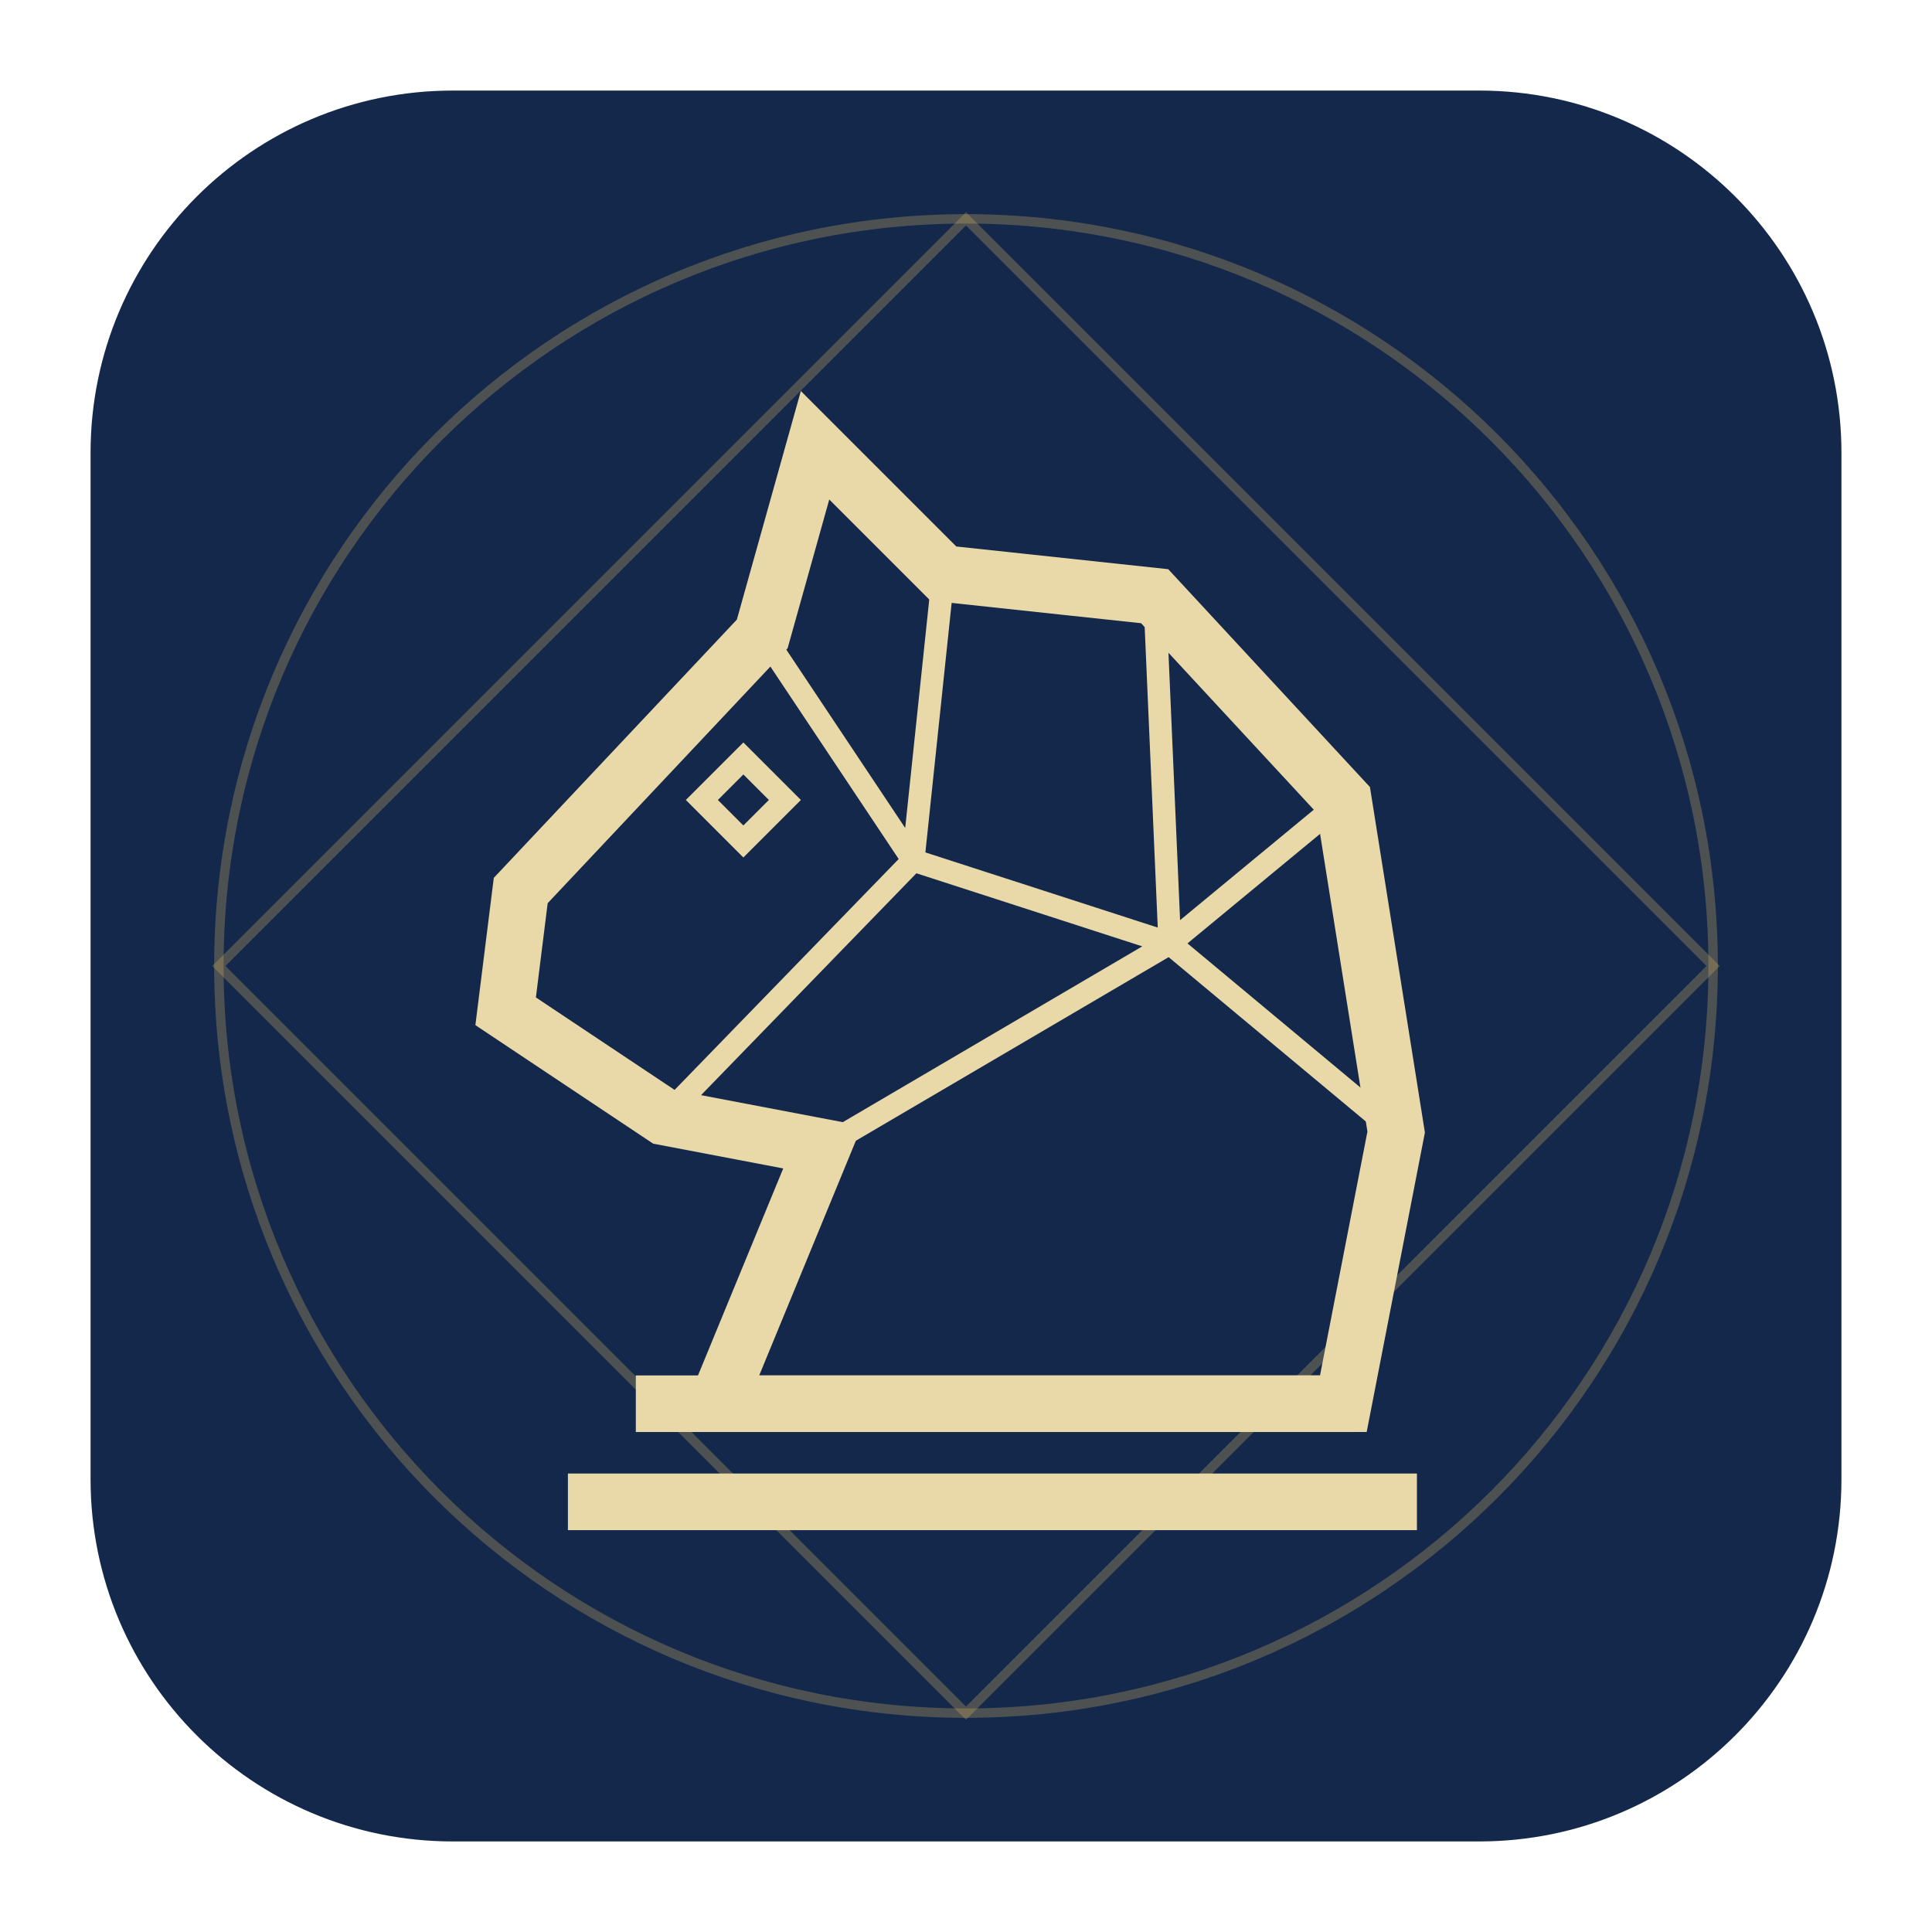
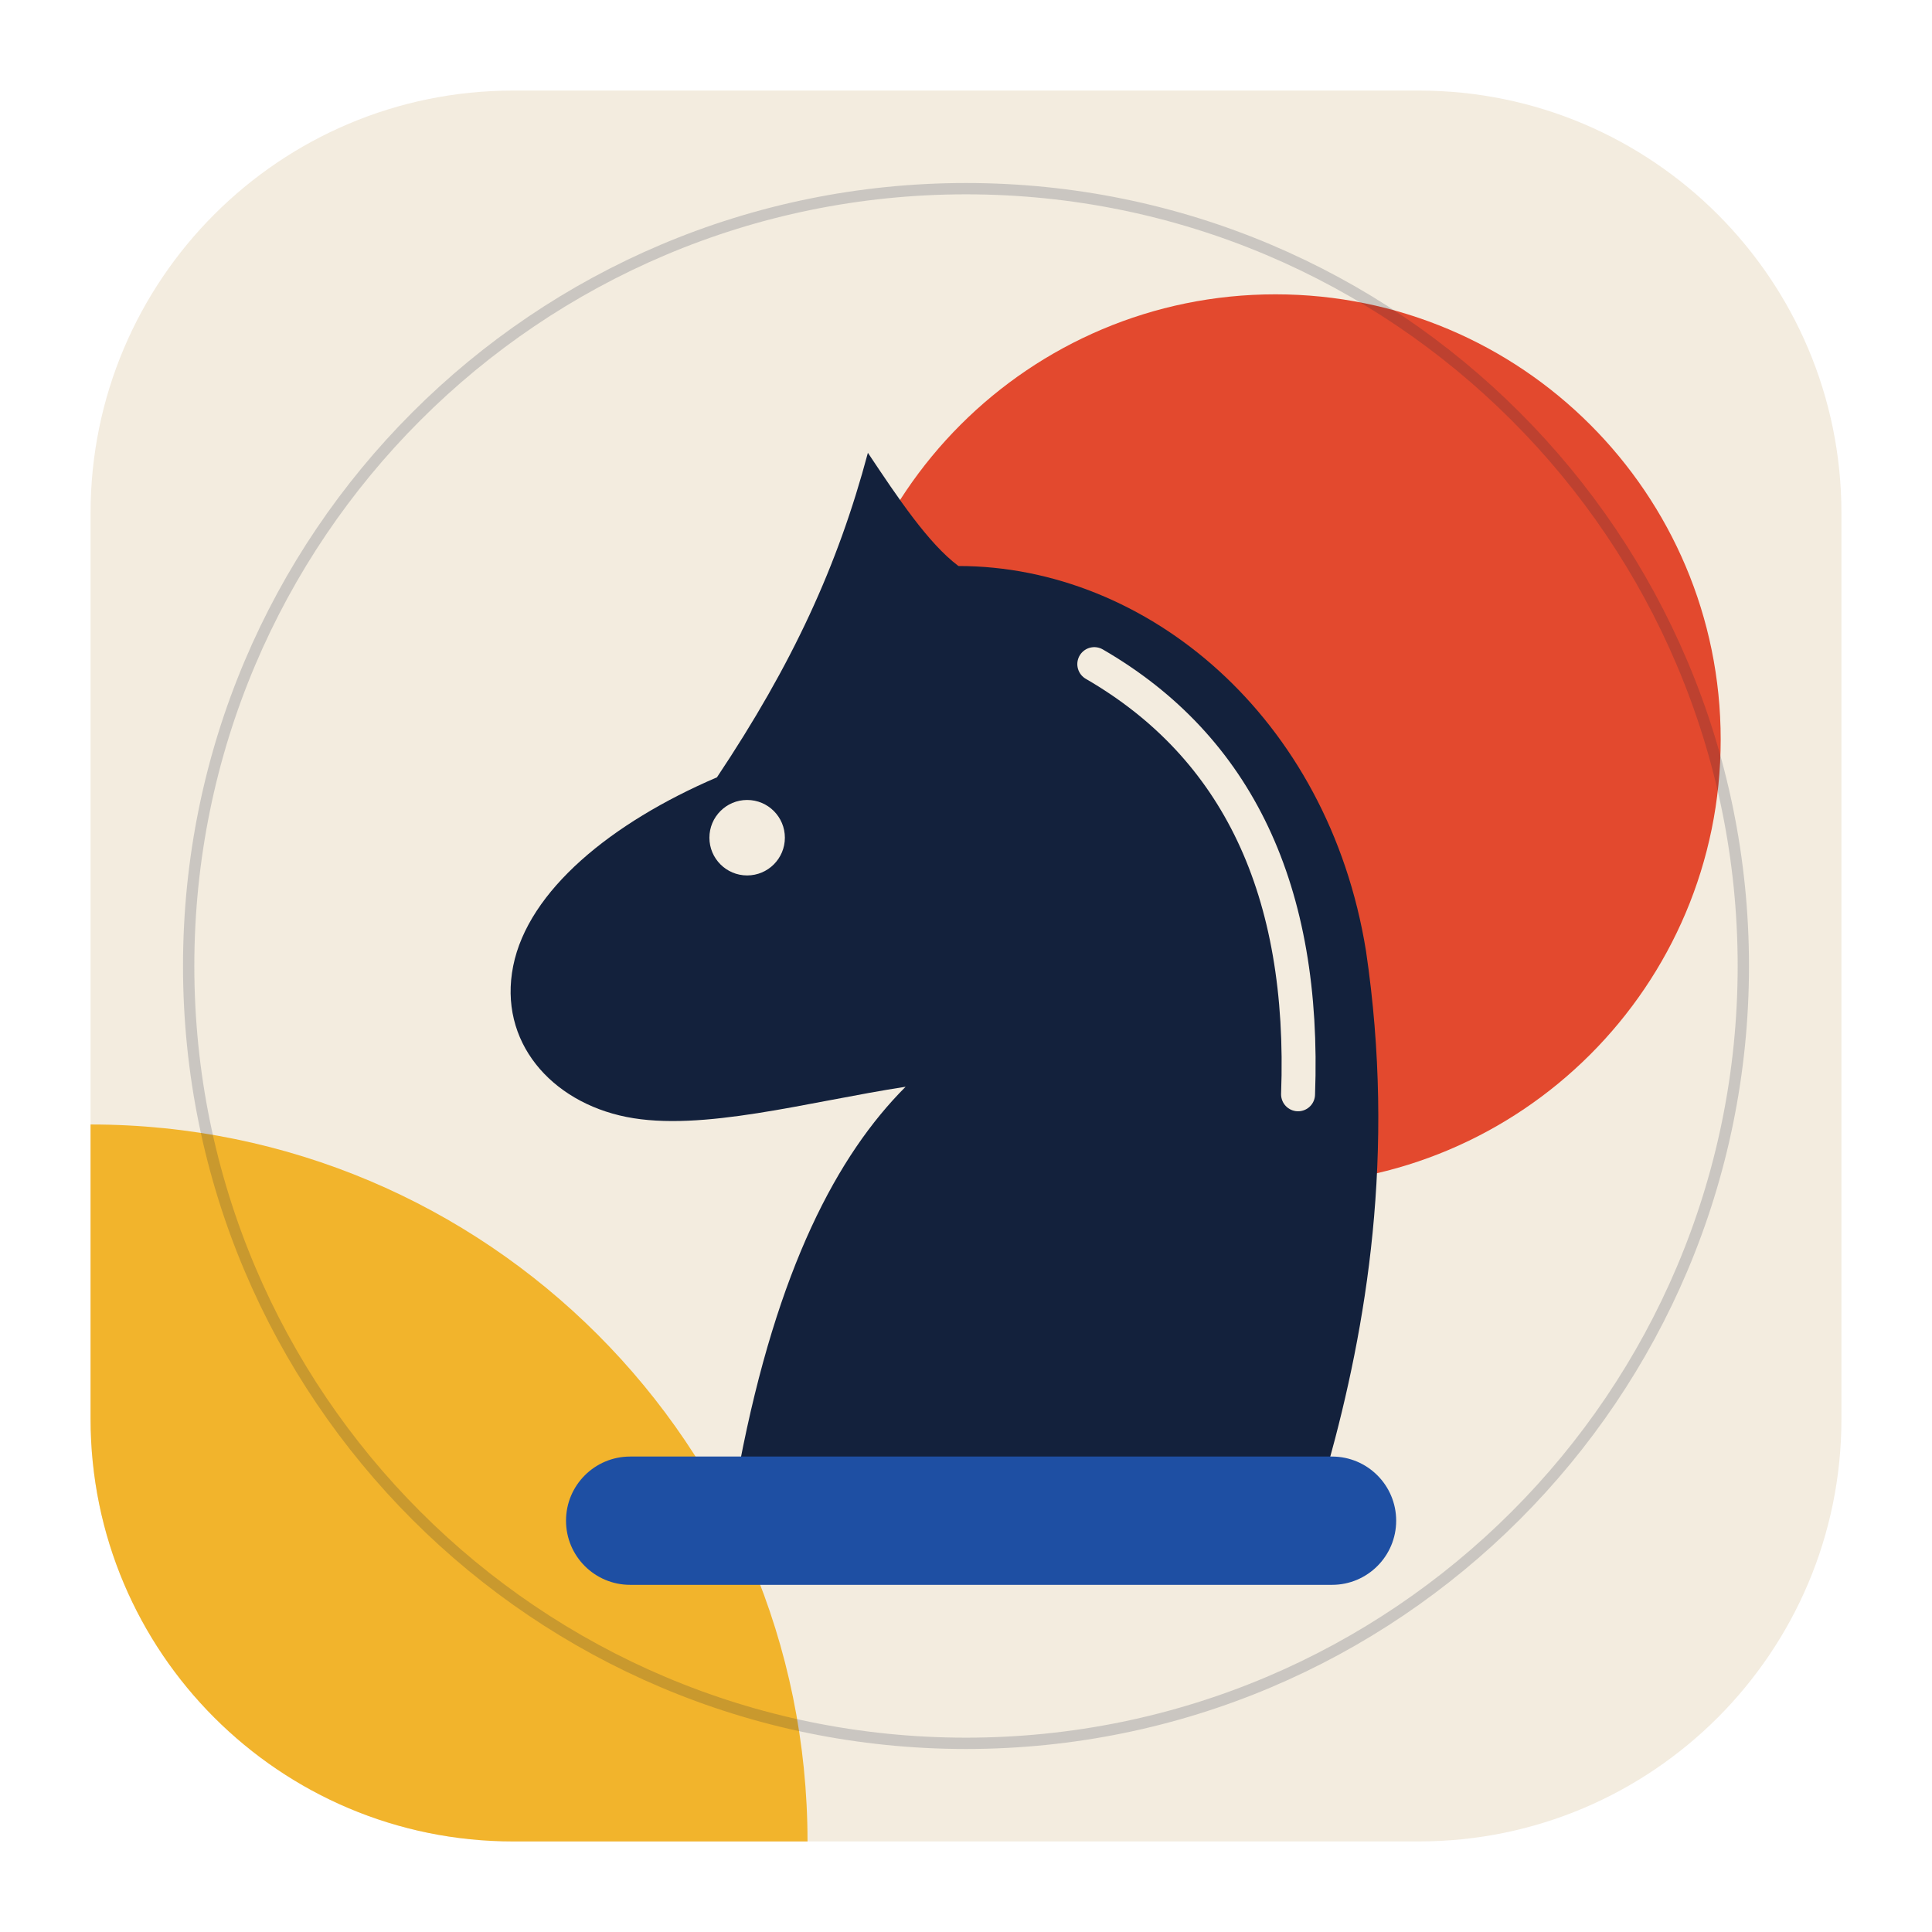
<svg xmlns="http://www.w3.org/2000/svg" viewBox="0 0 512 512">
-   <rect x="24" y="24" width="464" height="464" rx="96" fill="#13284a" />
-   <g fill="none" stroke="#c9a961" stroke-opacity=".32" stroke-width="2.5">
-     <circle cx="256" cy="256" r="198" />
-     <path d="M256 58 L454 256 L256 454 L58 256 Z" />
+   <defs>
+     <clipPath id="tile">
+       <rect x="24" y="24" width="464" height="464" rx="112" />
+     </clipPath>
+   </defs>
+   <rect x="24" y="24" width="464" height="464" rx="112" fill="#F3ECDF" />
+   <g clip-path="url(#tile)">
+     <circle cx="24" cy="488" r="190" fill="#F2B42C" />
+     <circle cx="338" cy="196" r="118" fill="#E3492E" />
+     <circle cx="256" cy="256" r="206" fill="none" stroke="#13213C" stroke-opacity=".18" stroke-width="3" />
  </g>
-   <g fill="none" stroke="#ead9a8" stroke-linejoin="miter" stroke-miterlimit="10" stroke-linecap="square">
-     <polygon stroke-width="15" points="190,372 218,304 176,296 134,268 138,236 202,168 216,118 250,152 306,158 356,212 370,300 356,372" />
-     <path stroke-width="6" d="M202,168 L242,228 L176,296 M242,228 L250,152 M242,228 L310,250 L356,212 M310,250 L370,300 M310,250 L218,304 M306,158 L310,250 M186,212 L197,201 L208,212 L197,223 Z" />
-     <path stroke-width="15" d="M158,398 H368 M176,372 H352" />
-   </g>
+   <path d="M196 388 C206 336 222 306 240 288 C214 292 186 300 166 296 C146 292 132 276 136 256 C140 236 162 218 190 206 C210 176 222 150 230 120 C238 132 246 144 254 150 C304 150 352 190 362 252 C370 306 362 352 352 388 Z" fill="#13213C" />
+   <path d="M290 176 C328 198 346 236 344 290" fill="none" stroke="#F3ECDF" stroke-width="9" stroke-linecap="round" />
+   <circle cx="198" cy="222" r="10" fill="#F3ECDF" />
+   <rect x="150" y="386" width="220" height="34" rx="17" fill="#1E4FA3" />
</svg>
